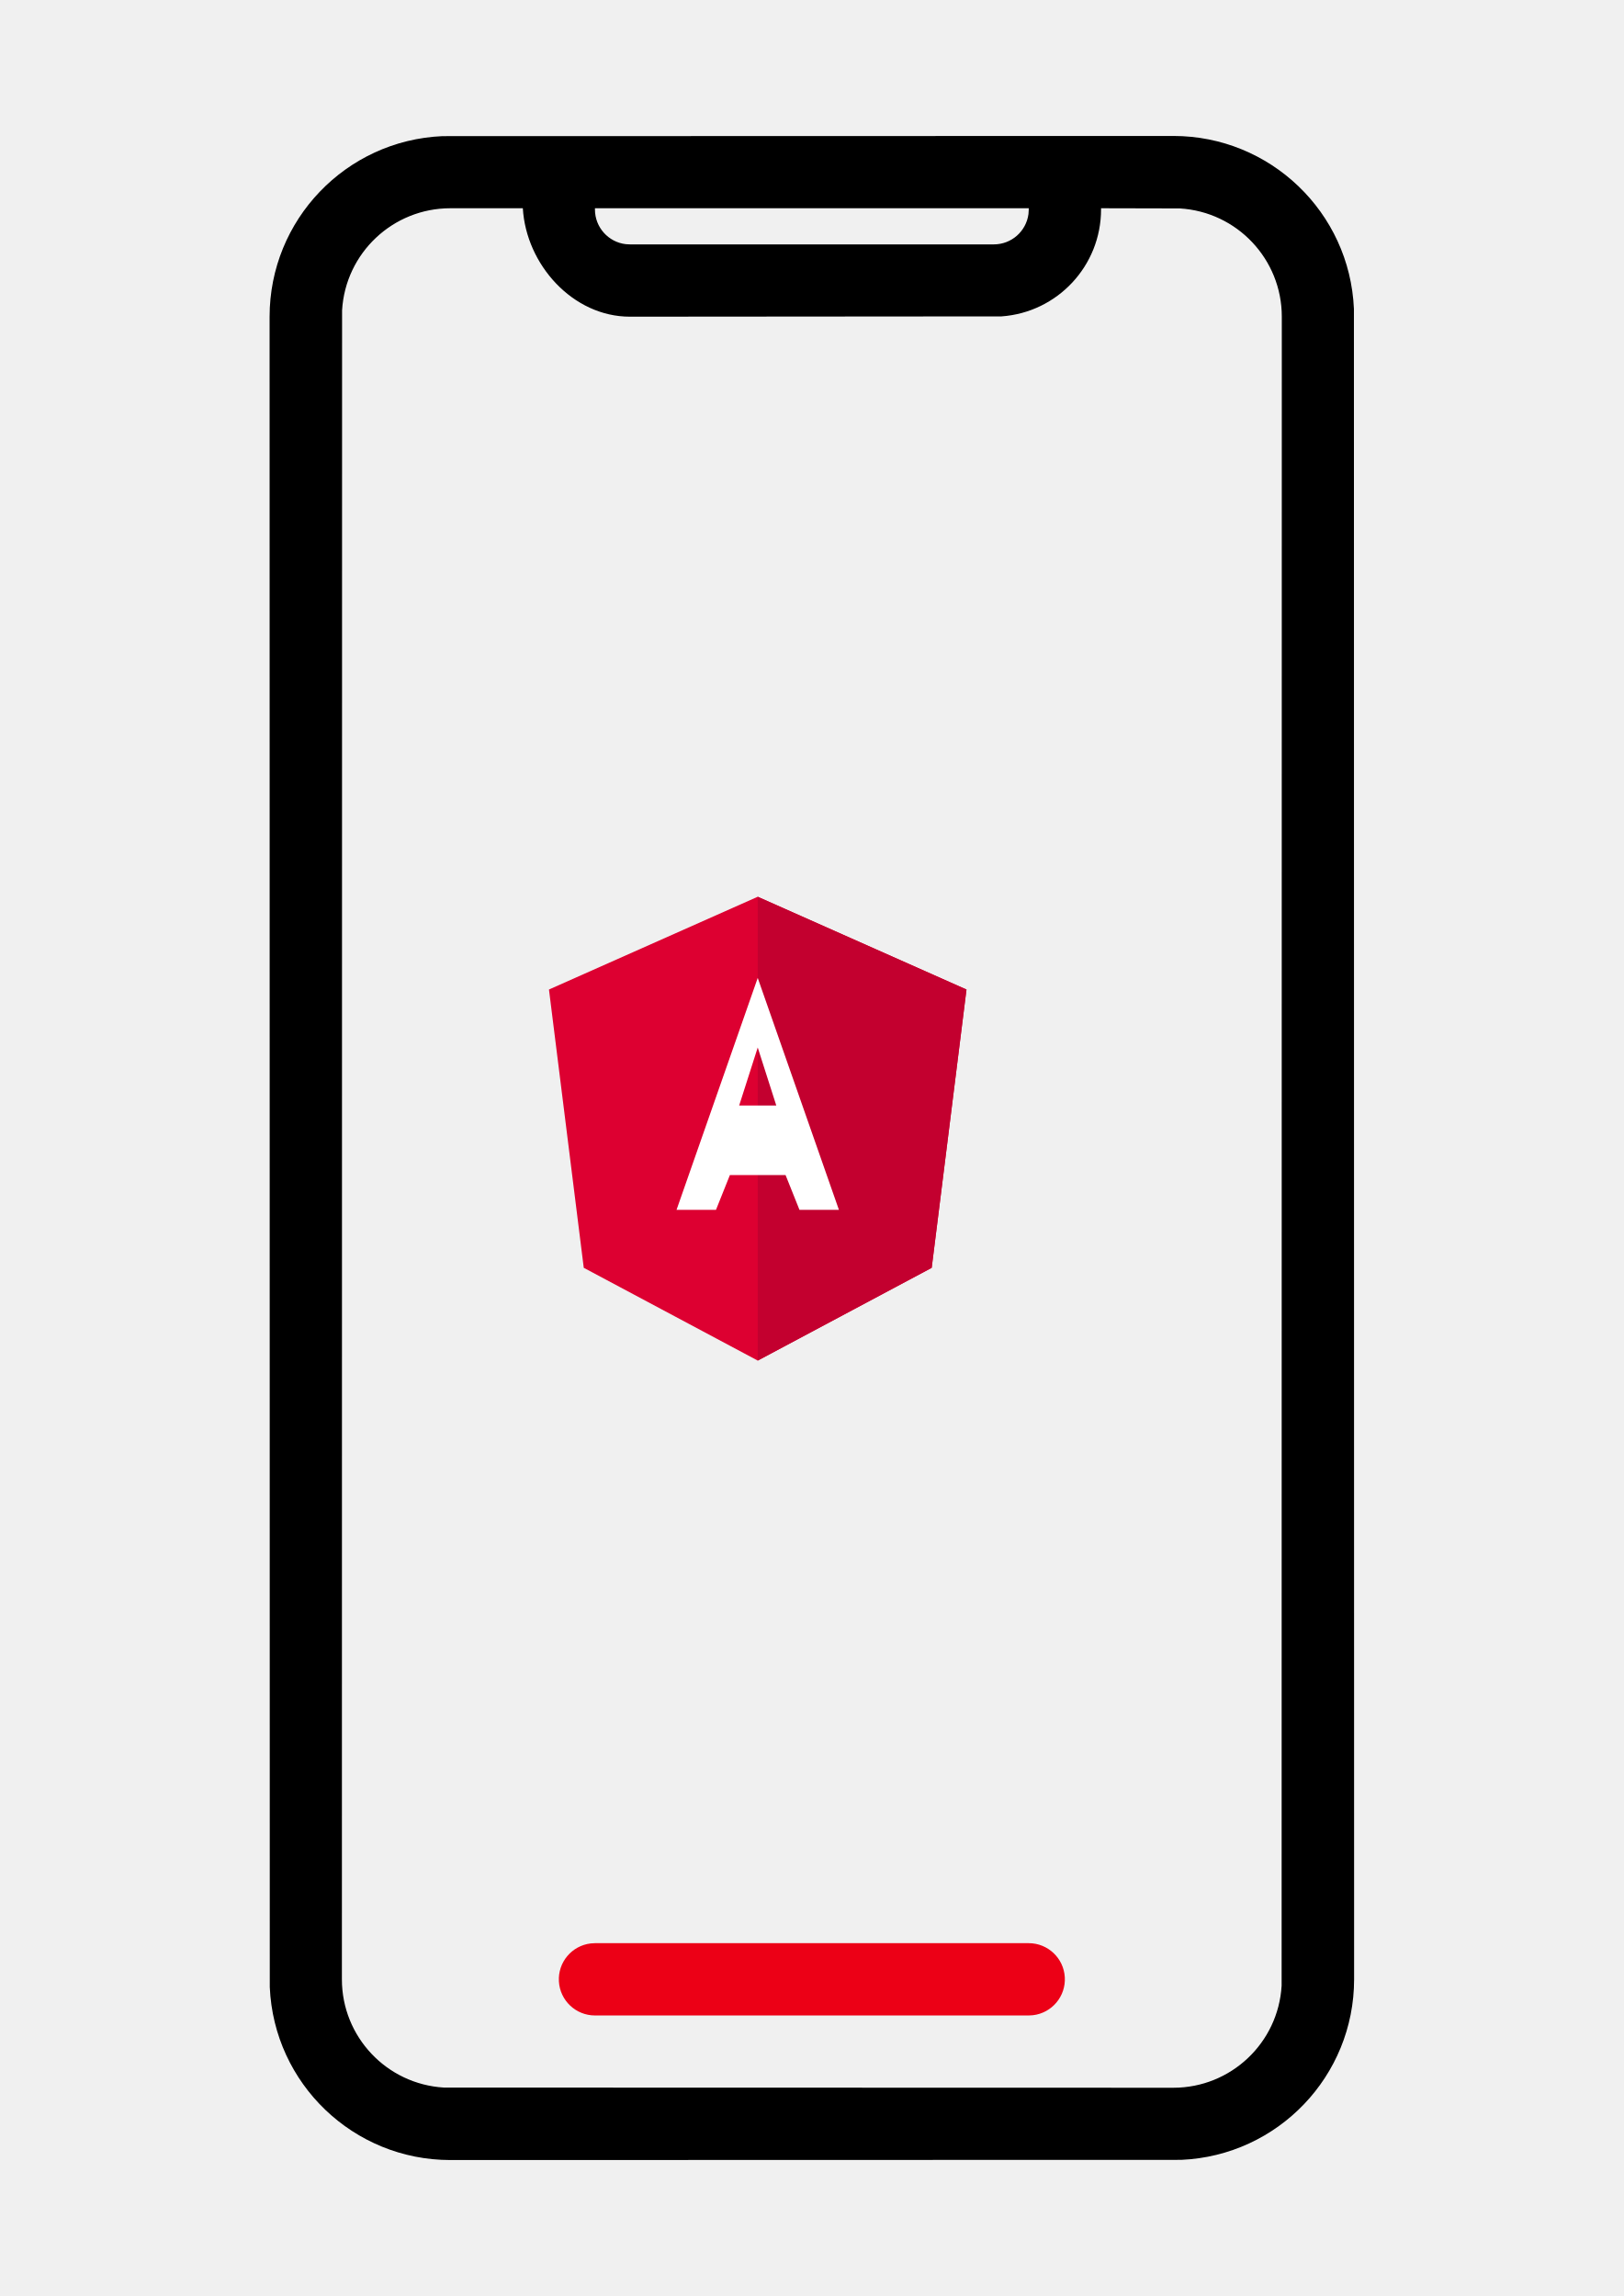
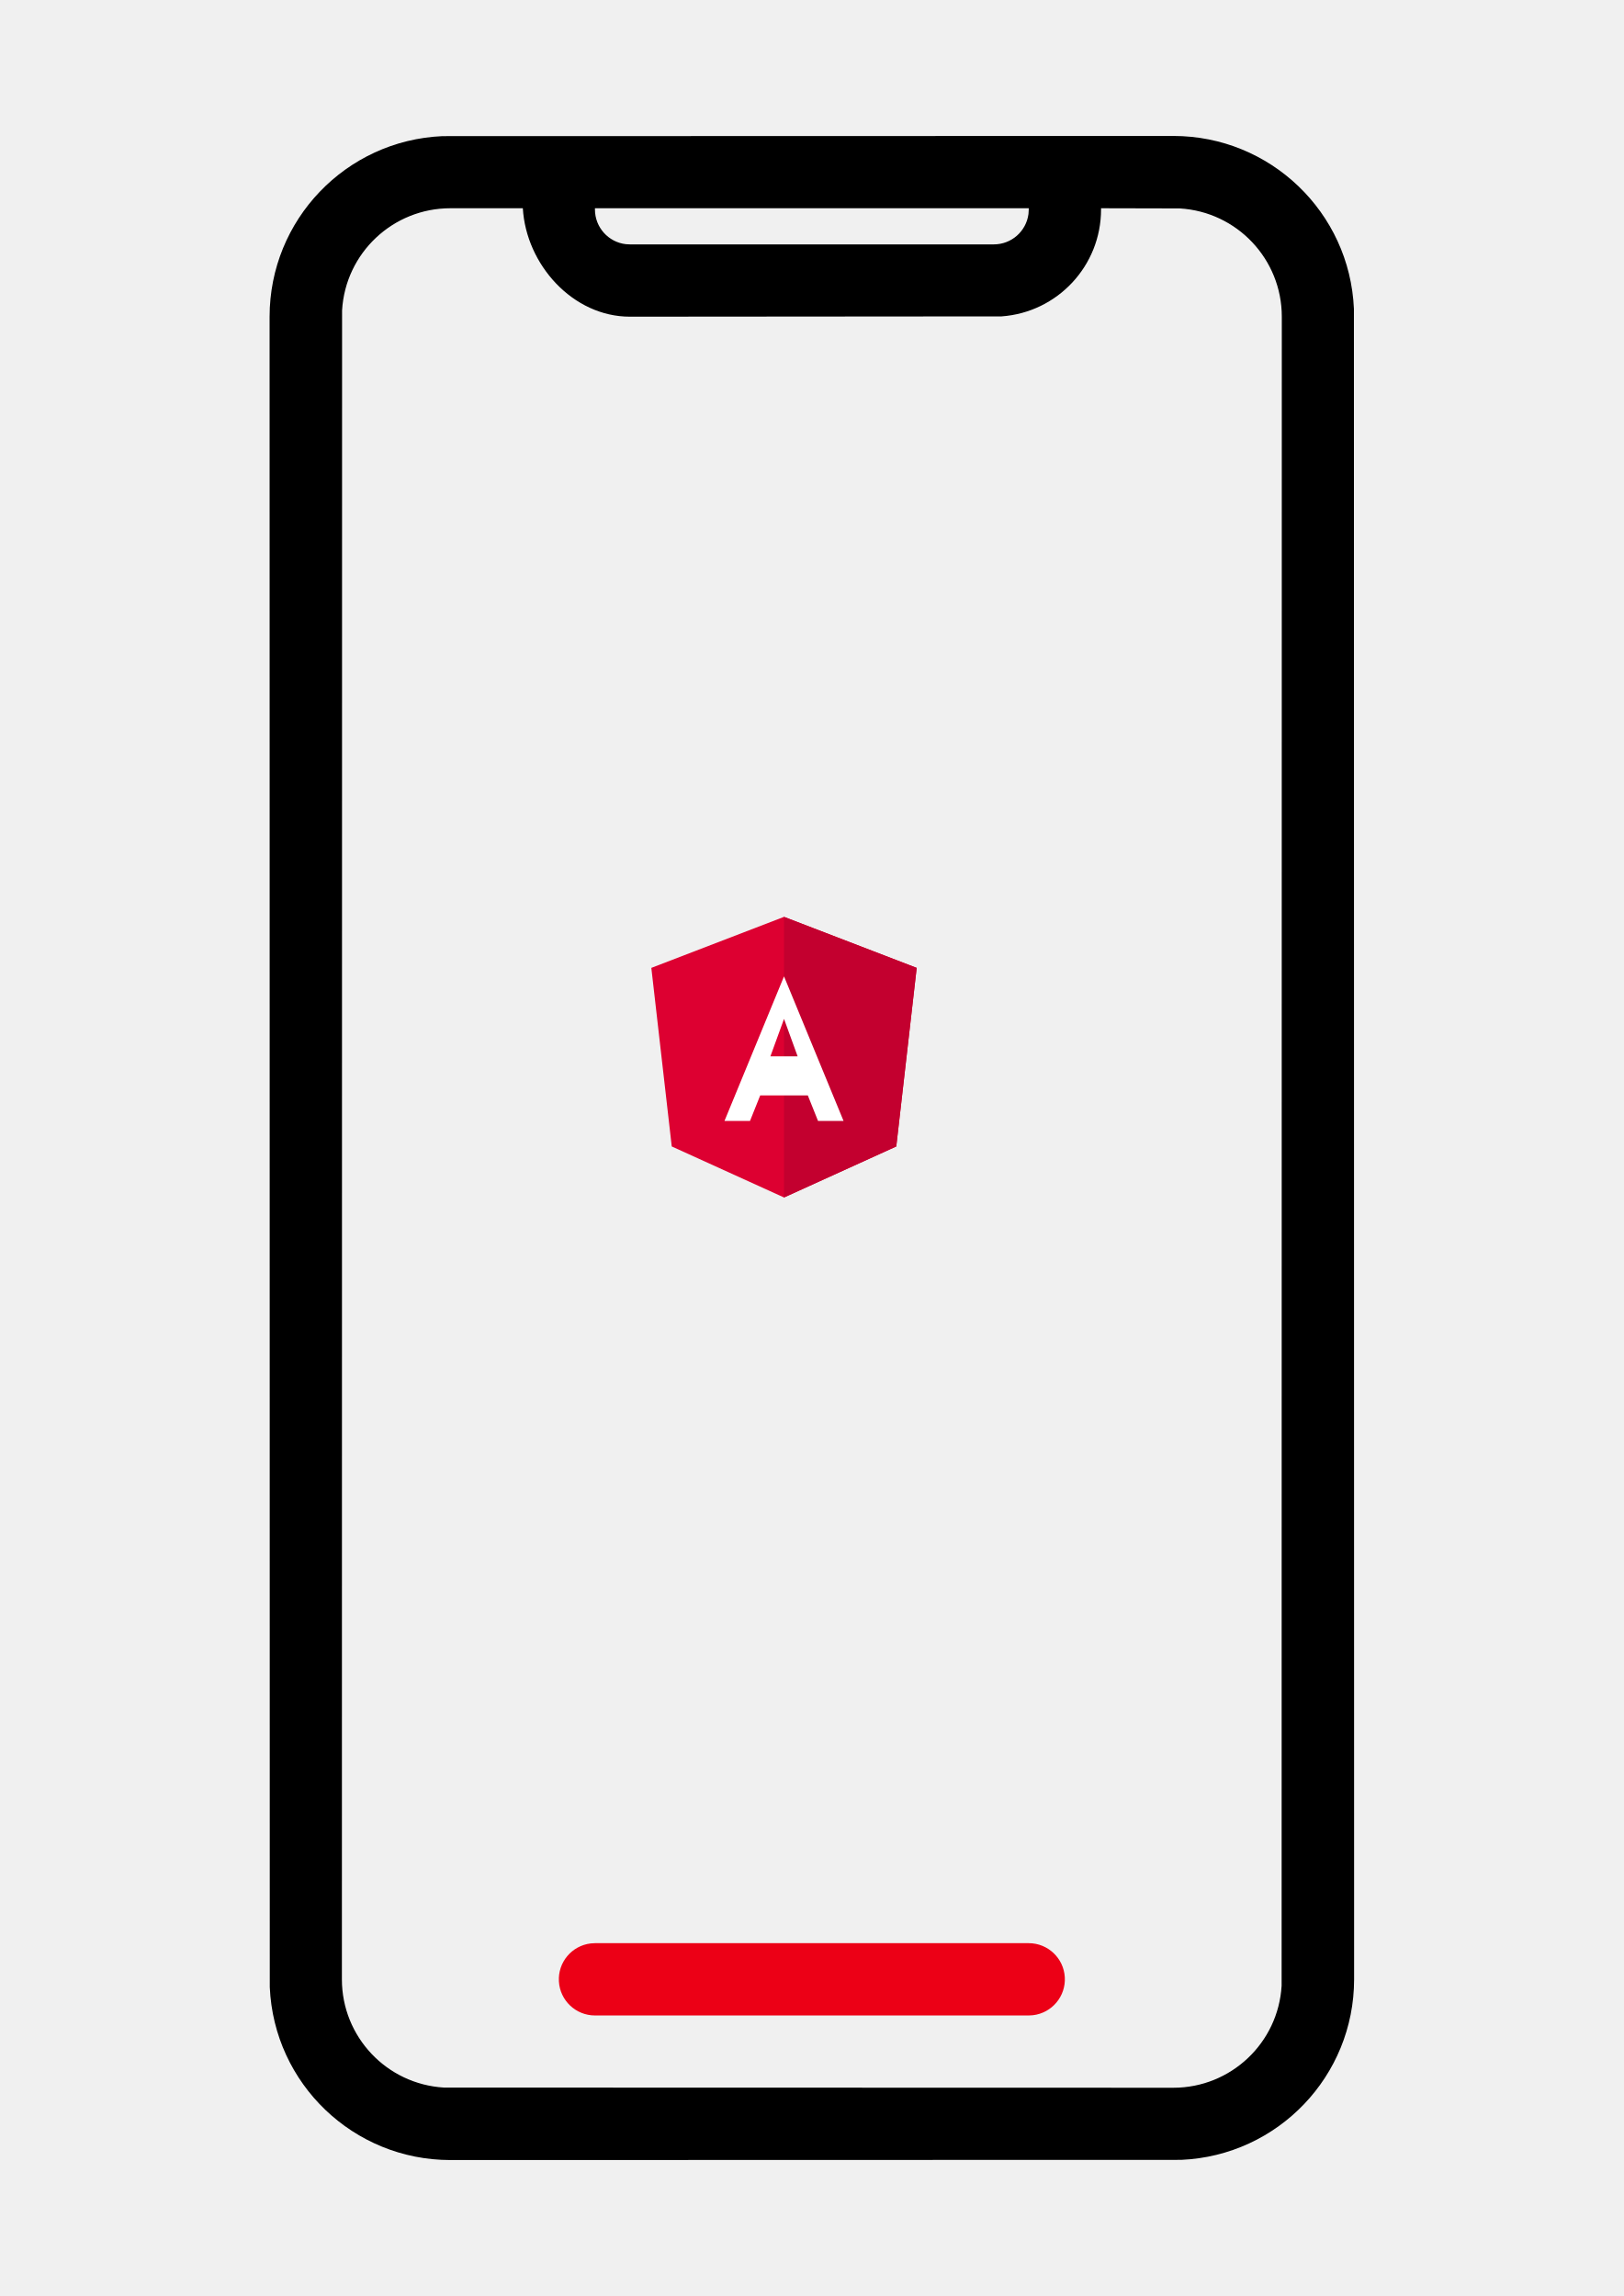
<svg xmlns="http://www.w3.org/2000/svg" width="210mm" height="297mm" viewBox="0 0 210 297" version="1.1" id="svg5">
  <defs id="defs2" />
  <g id="layer1">
    <g class="icon-style" transform="matrix(4.675474,0,0,4.675474,34.86788,17.58672)" id="g69" style="fill:none;fill-rule:evenodd">
      <path fill="#282D37" style="fill:currentColor" fill-rule="nonzero" d="m 25,0 a 5,5 0 0 1 4.995,4.783 L 30,51 a 5,5 0 0 1 -4.783,4.995 L 5,56 A 5,5 0 0 1 0.005,51.217 L 0,5 A 5,5 0 0 1 4.783,0.005 Z M 23,2 V 2.034 A 2.966,2.966 0 0 1 20.248,4.992 L 9.966,5 C 8.386,5 7.096,3.557 7.005,2 H 5 A 3,3 0 0 0 2.005,4.824 L 2,51 a 3,3 0 0 0 2.824,2.995 L 25,54 a 3,3 0 0 0 2.995,-2.824 L 28,5 A 3,3 0 0 0 25.176,2.005 Z M 21,2 H 9 V 2.034 C 9,2.53 9.373,2.938 9.853,2.994 L 9.966,3 H 20.034 A 0.966,0.966 0 0 0 20.992,2.161 L 21,2.034 Z" class="base" id="path65" />
      <path fill="#EC0016" style="fill:#ec0016" d="m 21,50 a 1,1 0 0 1 0.117,1.993 L 21,52 H 9 A 1,1 0 0 1 8.883,50.007 L 9,50 Z" class="pulse" id="path67" />
    </g>
-     <g id="g452" transform="matrix(3,0,0,3,62,110)">
+     <g id="g452" transform="matrix(2.2,0,0,2.2,75,112)">
      <g id="angular-logo">
-         <path class="st0" d="M 12,2 L 21,6 L 19.5,18 L 12,22 L 4.5,18 L 3,6 Z" id="angular-shield" />
-         <path class="st1" d="M 12,2 L 21,6 L 19.5,18 L 12,22 Z" id="angular-gradient" />
-         <path class="st2" d="M 12,5.5 L 8.5,15.5 L 10.2,15.5 L 10.8,14 L 13.2,14 L 13.8,15.5 L 15.5,15.5 Z M 12,8.5 L 12.8,11 L 11.2,11 Z" id="angular-letter" />
+         <path class="st0" d="M 12,3 L 19.8,6 L 18.6,16.5 L 12,19.5 L 5.4,16.5 L 4.2,6 Z" id="angular-shield" />
+         <path class="st1" d="M 12,3 L 19.8,6 L 18.6,16.5 L 12,19.5 Z" id="angular-gradient" />
+         <path class="st2" d="M 12,6.5 L 8.5,15 L 10,15 L 10.6,13.5 L 13.4,13.5 L 14,15 L 15.5,15 Z M 12,9 L 12.8,11.2 L 11.2,11.2 Z" id="angular-a" />
      </g>
    </g>
  </g>
  <style type="text/css" id="style444">
	.st0{fill:#DD0031;}
	.st1{fill:#C3002F;}
	.st2{fill:#FFFFFF;}
</style>
</svg>
